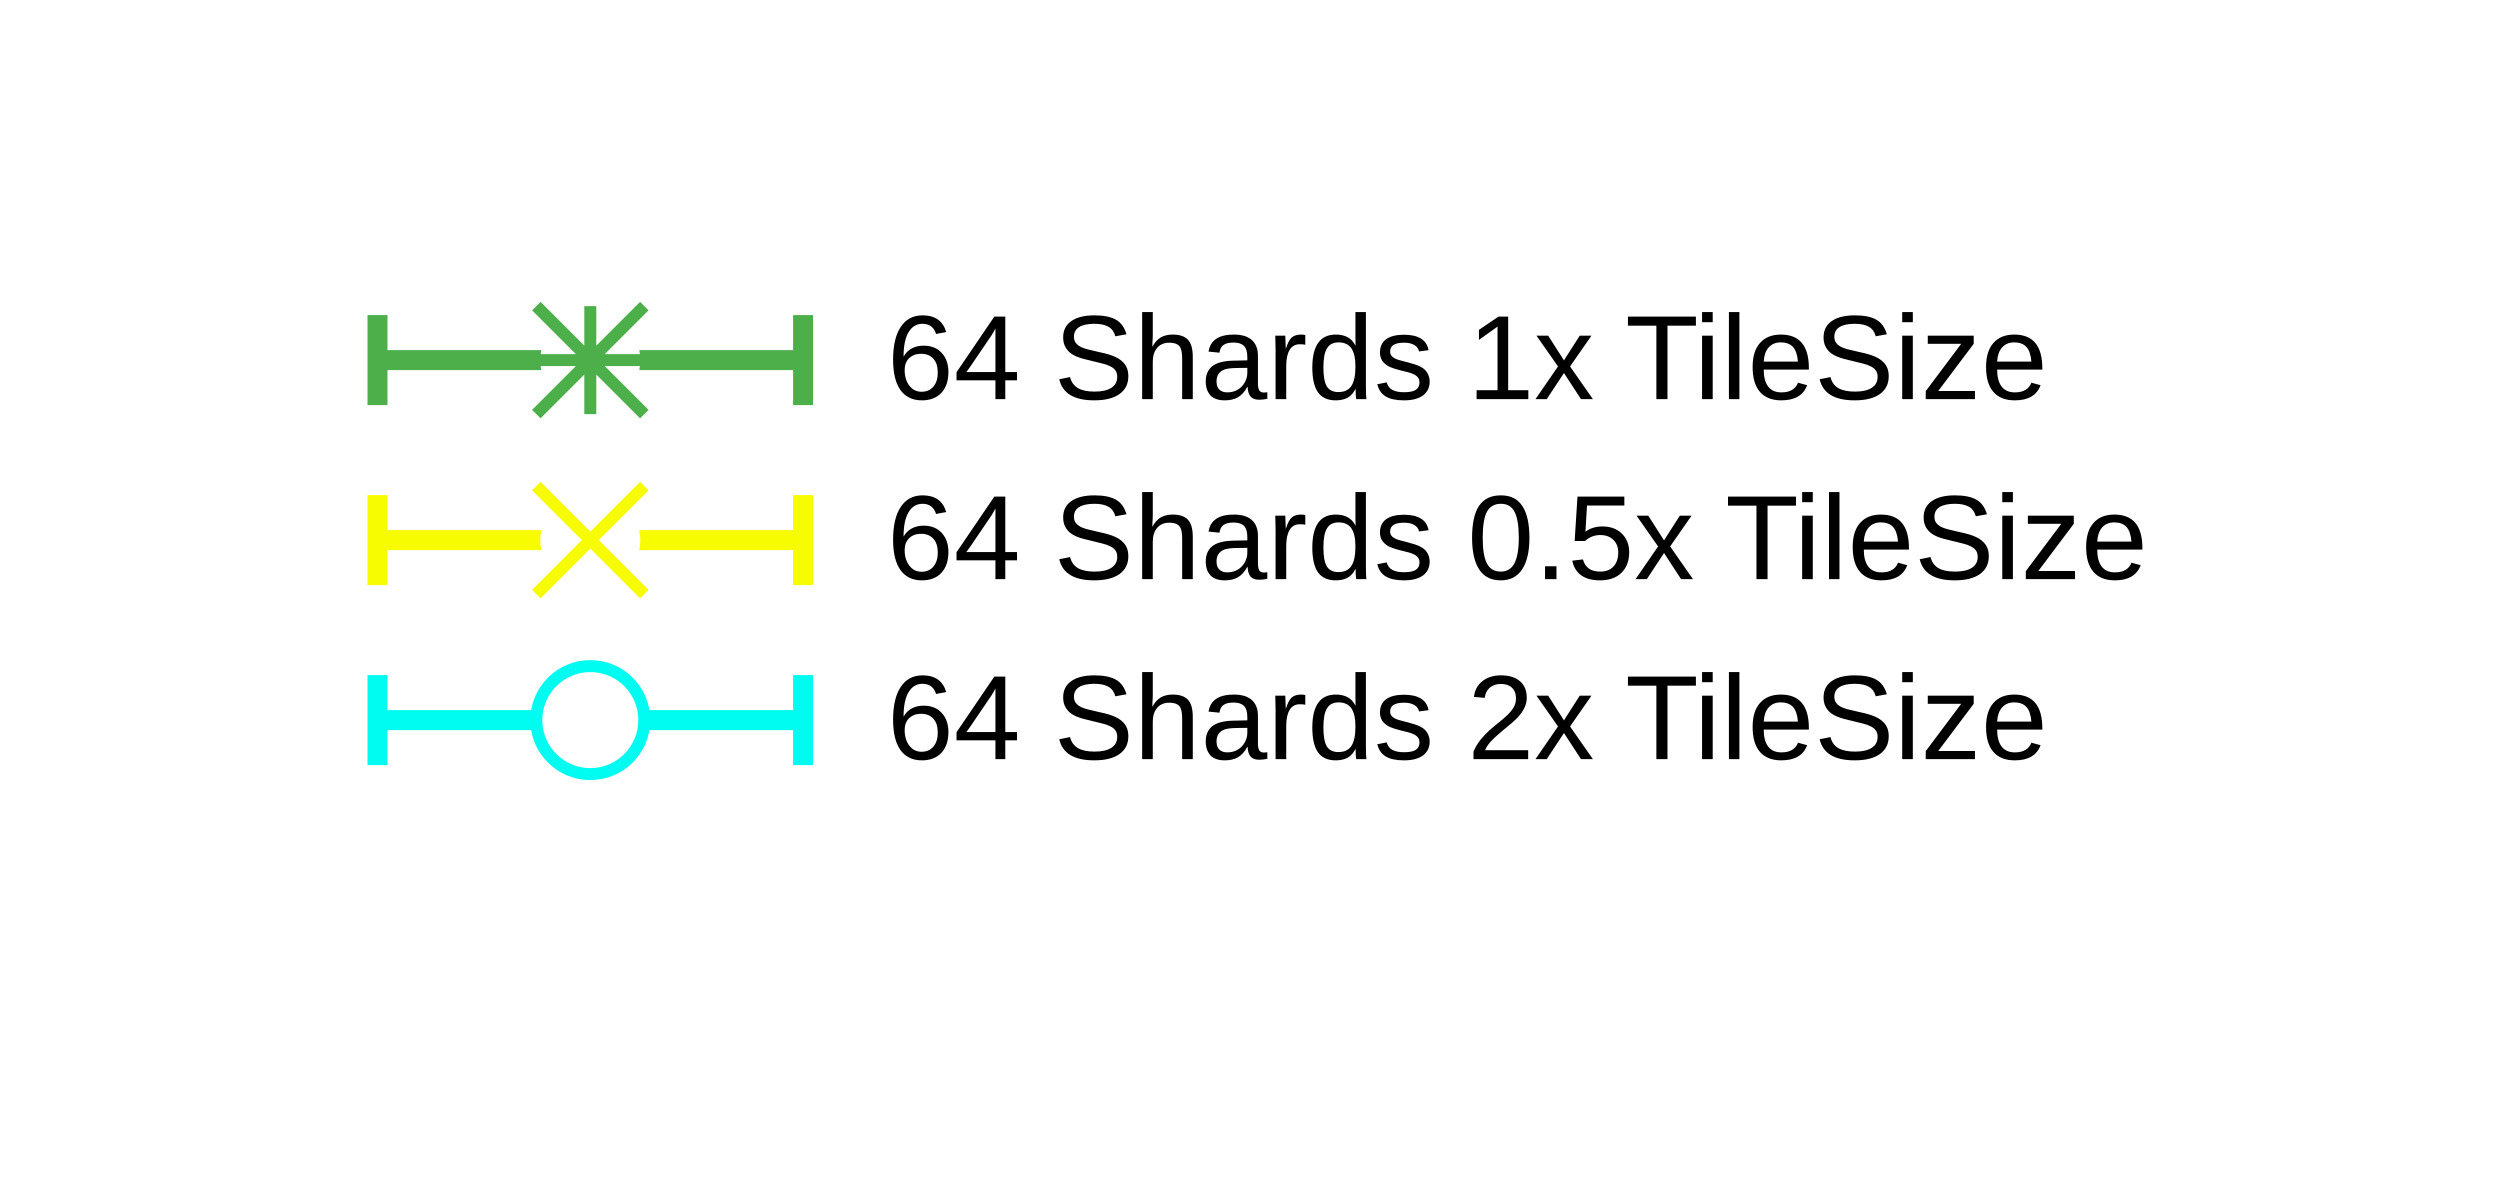
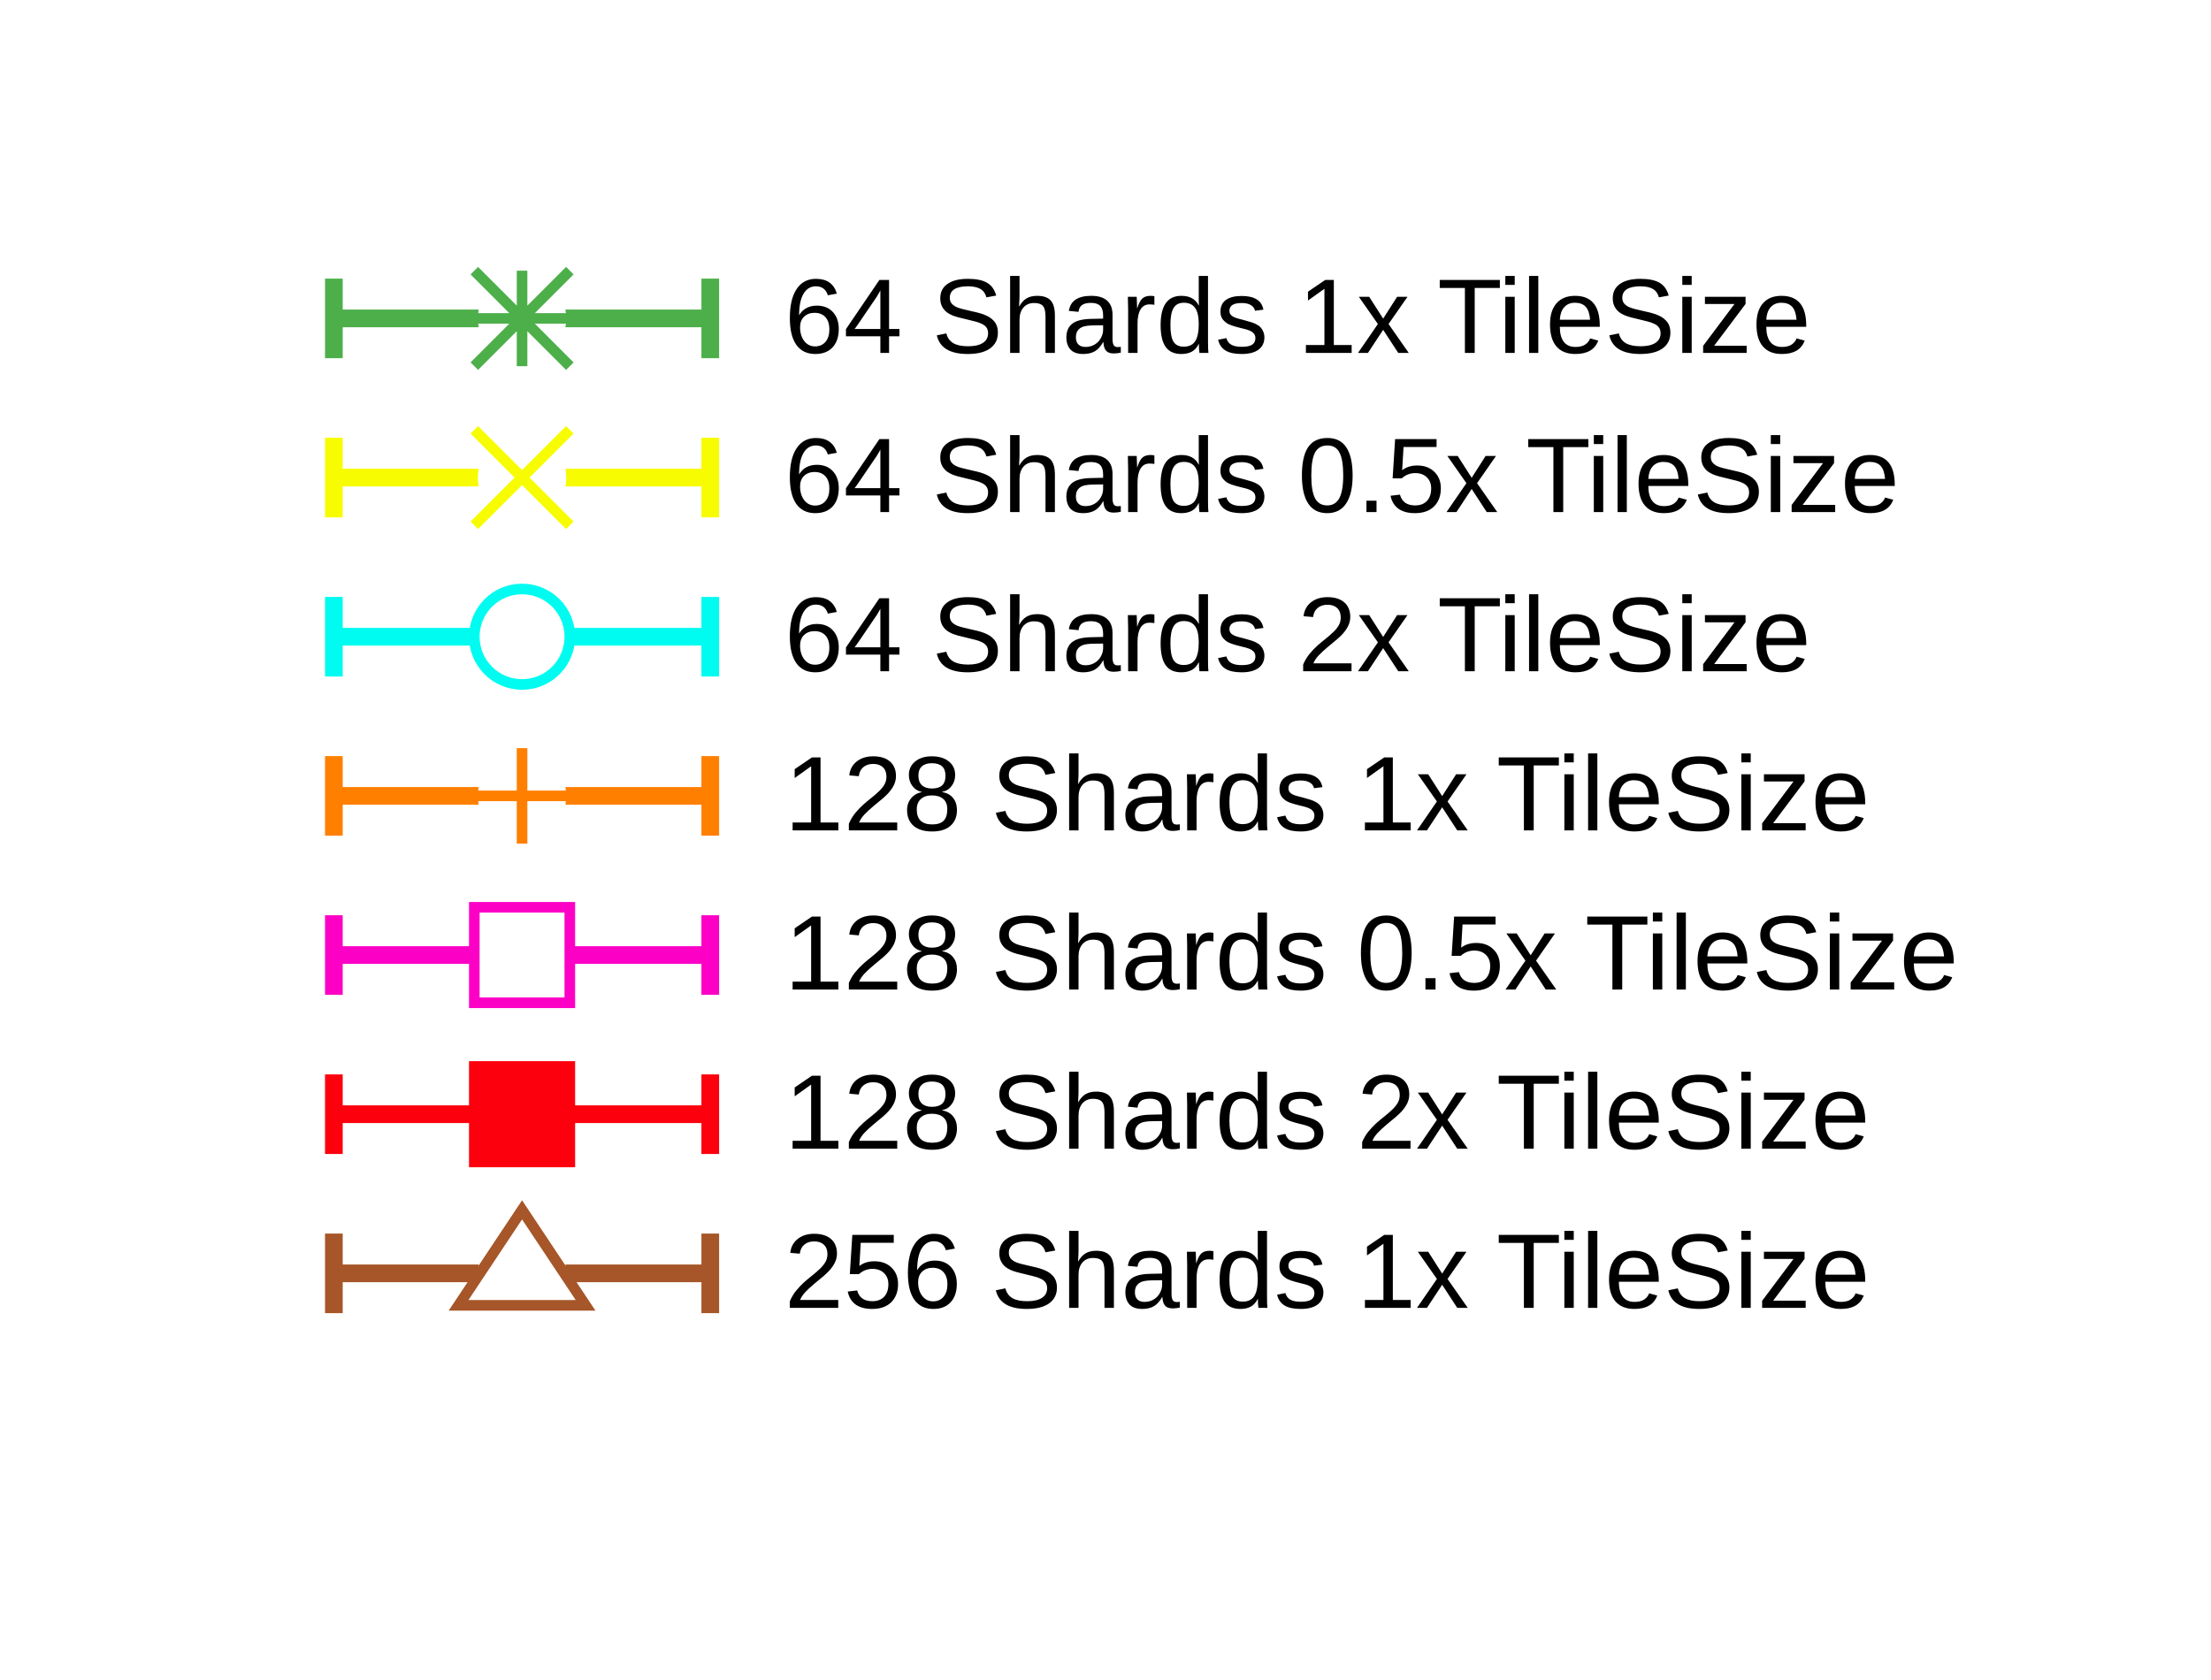
- <svg xmlns="http://www.w3.org/2000/svg" xmlns:xlink="http://www.w3.org/1999/xlink" width="250" height="120" viewBox="0 0 250 120">
+ <svg xmlns="http://www.w3.org/2000/svg" xmlns:xlink="http://www.w3.org/1999/xlink" width="250" height="190" viewBox="0 0 250 190">
  <g id="gnuplot_canvas">
-     <rect x="0" y="0" width="250" height="120" fill="none" />
+     <rect x="0" y="0" width="250" height="190" fill="none" />
    <defs>
      <circle id="gpDot" r="0.5" stroke-width="0.5" stroke="currentColor" />
      <path id="gpPt0" stroke-width="0.222" stroke="currentColor" d="M-1,0 h2 M0,-1 v2" />
      <path id="gpPt1" stroke-width="0.222" stroke="currentColor" d="M-1,-1 L1,1 M1,-1 L-1,1" />
      <path id="gpPt2" stroke-width="0.222" stroke="currentColor" d="M-1,0 L1,0 M0,-1 L0,1 M-1,-1 L1,1 M-1,1 L1,-1" />
      <rect id="gpPt3" stroke-width="0.222" stroke="currentColor" x="-1" y="-1" width="2" height="2" />
      <rect id="gpPt4" stroke-width="0.222" stroke="currentColor" fill="currentColor" x="-1" y="-1" width="2" height="2" />
      <circle id="gpPt5" stroke-width="0.222" stroke="currentColor" cx="0" cy="0" r="1" />
      <use xlink:href="#gpPt5" id="gpPt6" fill="currentColor" stroke="none" />
      <path id="gpPt7" stroke-width="0.222" stroke="currentColor" d="M0,-1.33 L-1.33,0.67 L1.33,0.67 z" />
      <use xlink:href="#gpPt7" id="gpPt8" fill="currentColor" stroke="none" />
      <use xlink:href="#gpPt7" id="gpPt9" stroke="currentColor" transform="rotate(180)" />
      <use xlink:href="#gpPt9" id="gpPt10" fill="currentColor" stroke="none" />
      <use xlink:href="#gpPt3" id="gpPt11" stroke="currentColor" transform="rotate(45)" />
      <use xlink:href="#gpPt11" id="gpPt12" fill="currentColor" stroke="none" />
      <path id="gpPt13" stroke-width="0.222" stroke="currentColor" d="M0,1.330 L1.265,0.411 L0.782,-1.067 L-0.782,-1.076 L-1.265,0.411 z" />
      <use xlink:href="#gpPt13" id="gpPt14" fill="currentColor" stroke="none" />
      <filter id="textbox" filterUnits="objectBoundingBox" x="0" y="0" height="1" width="1">
        <feFlood flood-color="white" flood-opacity="1" result="bgnd" />
        <feComposite in="SourceGraphic" in2="bgnd" operator="atop" />
      </filter>
      <filter id="greybox" filterUnits="objectBoundingBox" x="0" y="0" height="1" width="1">
        <feFlood flood-color="lightgrey" flood-opacity="1" result="grey" />
        <feComposite in="SourceGraphic" in2="grey" operator="atop" />
      </filter>
    </defs>
    <g fill="none" color="white" stroke="currentColor" stroke-width="1.00" stroke-linecap="butt" stroke-linejoin="miter">
</g>
    <g fill="none" color="black" stroke="currentColor" stroke-width="1.00" stroke-linecap="butt" stroke-linejoin="miter">
</g>
    <g fill="none" color="black" stroke="currentColor" stroke-width="1.00" stroke-linecap="butt" stroke-linejoin="miter">
</g>
    <g id="gnuplot_plot_1">
      <g fill="none" color="white" stroke="black" stroke-width="2.00" stroke-linecap="butt" stroke-linejoin="miter">
</g>
      <g fill="none" color="black" stroke="currentColor" stroke-width="2.00" stroke-linecap="butt" stroke-linejoin="miter">
        <g transform="translate(88.70,39.91)" stroke="none" fill="black" font-family="Arial" font-size="12.00" text-anchor="start">
          <text>
            <tspan font-family="Arial">64 Shards 1x TileSize</tspan>
          </text>
        </g>
      </g>
      <g fill="none" color="black" stroke="currentColor" stroke-width="2.00" stroke-linecap="butt" stroke-linejoin="miter">
        <path stroke="rgb( 77, 175,  74)" d="M37.75,36.01 L80.31,36.01 M37.75,31.51 L37.75,40.51 M80.31,31.51 L80.31,40.51  " />
      </g>
      <g fill="none" color="black" stroke="currentColor" stroke-width="2.00" stroke-linecap="butt" stroke-linejoin="miter">
        <use xlink:href="#gpPt6" transform="translate(59.03,36.01) scale(4.50)" color="white" />
      </g>
      <g fill="none" color="black" stroke="currentColor" stroke-width="2.00" stroke-linecap="butt" stroke-linejoin="miter">
        <use xlink:href="#gpPt2" transform="translate(59.03,36.01) scale(5.40)" color="rgb( 77, 175,  74)" />
      </g>
    </g>
    <g id="gnuplot_plot_2" fill="none">
      <g fill="none" color="black" stroke="currentColor" stroke-width="2.00" stroke-linecap="butt" stroke-linejoin="miter">
</g>
    </g>
    <g id="gnuplot_plot_3">
      <g fill="none" color="black" stroke="currentColor" stroke-width="2.00" stroke-linecap="butt" stroke-linejoin="miter">
        <g transform="translate(88.70,57.91)" stroke="none" fill="black" font-family="Arial" font-size="12.00" text-anchor="start">
          <text>
            <tspan font-family="Arial">64 Shards 0.5x TileSize</tspan>
          </text>
        </g>
      </g>
      <g fill="none" color="black" stroke="currentColor" stroke-width="2.00" stroke-linecap="butt" stroke-linejoin="miter">
        <path stroke="rgb(248, 252,   0)" d="M37.75,54.01 L80.31,54.01 M37.75,49.51 L37.75,58.51 M80.31,49.51 L80.31,58.51  " />
      </g>
      <g fill="none" color="black" stroke="currentColor" stroke-width="2.00" stroke-linecap="butt" stroke-linejoin="miter">
        <use xlink:href="#gpPt6" transform="translate(59.03,54.01) scale(4.50)" color="white" />
      </g>
      <g fill="none" color="black" stroke="currentColor" stroke-width="2.00" stroke-linecap="butt" stroke-linejoin="miter">
        <use xlink:href="#gpPt1" transform="translate(59.03,54.01) scale(5.40)" color="rgb(248, 252,   0)" />
      </g>
    </g>
    <g id="gnuplot_plot_4" fill="none">
      <g fill="none" color="black" stroke="currentColor" stroke-width="2.00" stroke-linecap="butt" stroke-linejoin="miter">
</g>
    </g>
    <g id="gnuplot_plot_5">
      <g fill="none" color="black" stroke="currentColor" stroke-width="2.00" stroke-linecap="butt" stroke-linejoin="miter">
        <g transform="translate(88.70,75.91)" stroke="none" fill="black" font-family="Arial" font-size="12.00" text-anchor="start">
          <text>
            <tspan font-family="Arial">64 Shards 2x TileSize</tspan>
          </text>
        </g>
      </g>
      <g fill="none" color="black" stroke="currentColor" stroke-width="2.00" stroke-linecap="butt" stroke-linejoin="miter">
        <path stroke="rgb(  0, 252, 240)" d="M37.75,72.01 L80.31,72.01 M37.75,67.51 L37.75,76.51 M80.31,67.51 L80.31,76.51  " />
      </g>
      <g fill="none" color="black" stroke="currentColor" stroke-width="2.00" stroke-linecap="butt" stroke-linejoin="miter">
        <use xlink:href="#gpPt6" transform="translate(59.03,72.01) scale(4.50)" color="white" />
      </g>
      <g fill="none" color="black" stroke="currentColor" stroke-width="2.00" stroke-linecap="butt" stroke-linejoin="miter">
        <use xlink:href="#gpPt5" transform="translate(59.03,72.01) scale(5.40)" color="rgb(  0, 252, 240)" />
      </g>
    </g>
    <g id="gnuplot_plot_6" fill="none">
      <g fill="none" color="black" stroke="currentColor" stroke-width="2.00" stroke-linecap="butt" stroke-linejoin="miter">
</g>
    </g>
    <g id="gnuplot_plot_7">
      <g fill="none" color="black" stroke="currentColor" stroke-width="2.00" stroke-linecap="butt" stroke-linejoin="miter">
- </g>
-       <g fill="none" color="black" stroke="currentColor" stroke-width="2.00" stroke-linecap="butt" stroke-linejoin="miter">
- </g>
-       <g fill="none" color="black" stroke="currentColor" stroke-width="2.00" stroke-linecap="butt" stroke-linejoin="miter">
-         <use xlink:href="#gpPt6" transform="translate(319.73,36.01) scale(4.50)" color="white" />
+         <g transform="translate(88.70,93.91)" stroke="none" fill="black" font-family="Arial" font-size="12.00" text-anchor="start">
+           <text>
+             <tspan font-family="Arial">128 Shards 1x TileSize</tspan>
+           </text>
+         </g>
      </g>
      <g fill="none" color="black" stroke="currentColor" stroke-width="2.00" stroke-linecap="butt" stroke-linejoin="miter">
- </g>
+         <path stroke="rgb(255, 127,   0)" d="M37.75,90.01 L80.31,90.01 M37.75,85.51 L37.75,94.51 M80.31,85.51 L80.31,94.51  " />
+       </g>
+       <g fill="none" color="black" stroke="currentColor" stroke-width="2.00" stroke-linecap="butt" stroke-linejoin="miter">
+         <use xlink:href="#gpPt6" transform="translate(59.03,90.01) scale(4.50)" color="white" />
+       </g>
+       <g fill="none" color="black" stroke="currentColor" stroke-width="2.00" stroke-linecap="butt" stroke-linejoin="miter">
+         <use xlink:href="#gpPt0" transform="translate(59.03,90.01) scale(5.40)" color="rgb(255, 127,   0)" />
+       </g>
    </g>
    <g id="gnuplot_plot_8" fill="none">
      <g fill="none" color="black" stroke="currentColor" stroke-width="2.00" stroke-linecap="butt" stroke-linejoin="miter">
</g>
    </g>
    <g id="gnuplot_plot_9">
      <g fill="none" color="black" stroke="currentColor" stroke-width="2.00" stroke-linecap="butt" stroke-linejoin="miter">
- </g>
-       <g fill="none" color="black" stroke="currentColor" stroke-width="2.00" stroke-linecap="butt" stroke-linejoin="miter">
- </g>
-       <g fill="none" color="black" stroke="currentColor" stroke-width="2.00" stroke-linecap="butt" stroke-linejoin="miter">
-         <use xlink:href="#gpPt6" transform="translate(319.73,54.01) scale(4.50)" color="white" />
+         <g transform="translate(88.70,111.91)" stroke="none" fill="black" font-family="Arial" font-size="12.00" text-anchor="start">
+           <text>
+             <tspan font-family="Arial">128 Shards 0.5x TileSize</tspan>
+           </text>
+         </g>
      </g>
      <g fill="none" color="black" stroke="currentColor" stroke-width="2.00" stroke-linecap="butt" stroke-linejoin="miter">
- </g>
+         <path stroke="rgb(252,   0, 198)" d="M37.75,108.01 L80.31,108.01 M37.75,103.51 L37.75,112.51 M80.31,103.51 L80.31,112.51  " />
+       </g>
+       <g fill="none" color="black" stroke="currentColor" stroke-width="2.00" stroke-linecap="butt" stroke-linejoin="miter">
+         <use xlink:href="#gpPt6" transform="translate(59.03,108.01) scale(4.50)" color="white" />
+       </g>
+       <g fill="none" color="black" stroke="currentColor" stroke-width="2.00" stroke-linecap="butt" stroke-linejoin="miter">
+         <use xlink:href="#gpPt3" transform="translate(59.03,108.01) scale(5.40)" color="rgb(252,   0, 198)" />
+       </g>
    </g>
    <g id="gnuplot_plot_10" fill="none">
      <g fill="none" color="black" stroke="currentColor" stroke-width="2.00" stroke-linecap="butt" stroke-linejoin="miter">
</g>
    </g>
    <g id="gnuplot_plot_11">
      <g fill="none" color="black" stroke="currentColor" stroke-width="2.00" stroke-linecap="butt" stroke-linejoin="miter">
- </g>
-       <g fill="none" color="black" stroke="currentColor" stroke-width="2.00" stroke-linecap="butt" stroke-linejoin="miter">
- </g>
-       <g fill="none" color="black" stroke="currentColor" stroke-width="2.00" stroke-linecap="butt" stroke-linejoin="miter">
-         <use xlink:href="#gpPt6" transform="translate(319.73,72.01) scale(4.50)" color="white" />
+         <g transform="translate(88.70,129.91)" stroke="none" fill="black" font-family="Arial" font-size="12.00" text-anchor="start">
+           <text>
+             <tspan font-family="Arial">128 Shards 2x TileSize</tspan>
+           </text>
+         </g>
      </g>
      <g fill="none" color="black" stroke="currentColor" stroke-width="2.00" stroke-linecap="butt" stroke-linejoin="miter">
- </g>
+         <path stroke="rgb(252,   0,  13)" d="M37.75,126.01 L80.31,126.01 M37.75,121.51 L37.75,130.51 M80.31,121.51 L80.31,130.51  " />
+       </g>
+       <g fill="none" color="black" stroke="currentColor" stroke-width="2.00" stroke-linecap="butt" stroke-linejoin="miter">
+         <use xlink:href="#gpPt6" transform="translate(59.03,126.01) scale(4.50)" color="white" />
+       </g>
+       <g fill="none" color="black" stroke="currentColor" stroke-width="2.00" stroke-linecap="butt" stroke-linejoin="miter">
+         <use xlink:href="#gpPt4" transform="translate(59.03,126.01) scale(5.40)" color="rgb(252,   0,  13)" />
+       </g>
    </g>
    <g id="gnuplot_plot_12" fill="none">
      <g fill="none" color="black" stroke="currentColor" stroke-width="2.00" stroke-linecap="butt" stroke-linejoin="miter">
</g>
    </g>
    <g id="gnuplot_plot_13">
      <g fill="none" color="black" stroke="currentColor" stroke-width="2.00" stroke-linecap="butt" stroke-linejoin="miter">
- </g>
-       <g fill="none" color="black" stroke="currentColor" stroke-width="2.00" stroke-linecap="butt" stroke-linejoin="miter">
- </g>
-       <g fill="none" color="black" stroke="currentColor" stroke-width="2.00" stroke-linecap="butt" stroke-linejoin="miter">
-         <use xlink:href="#gpPt6" transform="translate(580.43,36.01) scale(4.50)" color="white" />
+         <g transform="translate(88.70,147.91)" stroke="none" fill="black" font-family="Arial" font-size="12.00" text-anchor="start">
+           <text>
+             <tspan font-family="Arial">256 Shards 1x TileSize</tspan>
+           </text>
+         </g>
      </g>
      <g fill="none" color="black" stroke="currentColor" stroke-width="2.00" stroke-linecap="butt" stroke-linejoin="miter">
- </g>
+         <path stroke="rgb(166,  86,  40)" d="M37.75,144.01 L80.31,144.01 M37.75,139.51 L37.75,148.51 M80.31,139.51 L80.31,148.51  " />
+       </g>
+       <g fill="none" color="black" stroke="currentColor" stroke-width="2.00" stroke-linecap="butt" stroke-linejoin="miter">
+         <use xlink:href="#gpPt6" transform="translate(59.03,144.01) scale(4.50)" color="white" />
+       </g>
+       <g fill="none" color="black" stroke="currentColor" stroke-width="2.00" stroke-linecap="butt" stroke-linejoin="miter">
+         <use xlink:href="#gpPt7" transform="translate(59.03,144.01) scale(5.40)" color="rgb(166,  86,  40)" />
+       </g>
    </g>
    <g id="gnuplot_plot_14" fill="none">
      <g fill="none" color="black" stroke="currentColor" stroke-width="2.00" stroke-linecap="butt" stroke-linejoin="miter">
</g>
    </g>
    <g fill="none" color="black" stroke="currentColor" stroke-width="2.00" stroke-linecap="butt" stroke-linejoin="miter">
</g>
    <g fill="none" color="black" stroke="black" stroke-width="1.00" stroke-linecap="butt" stroke-linejoin="miter">
</g>
    <g fill="none" color="black" stroke="currentColor" stroke-width="1.00" stroke-linecap="butt" stroke-linejoin="miter">
</g>
  </g>
</svg>
